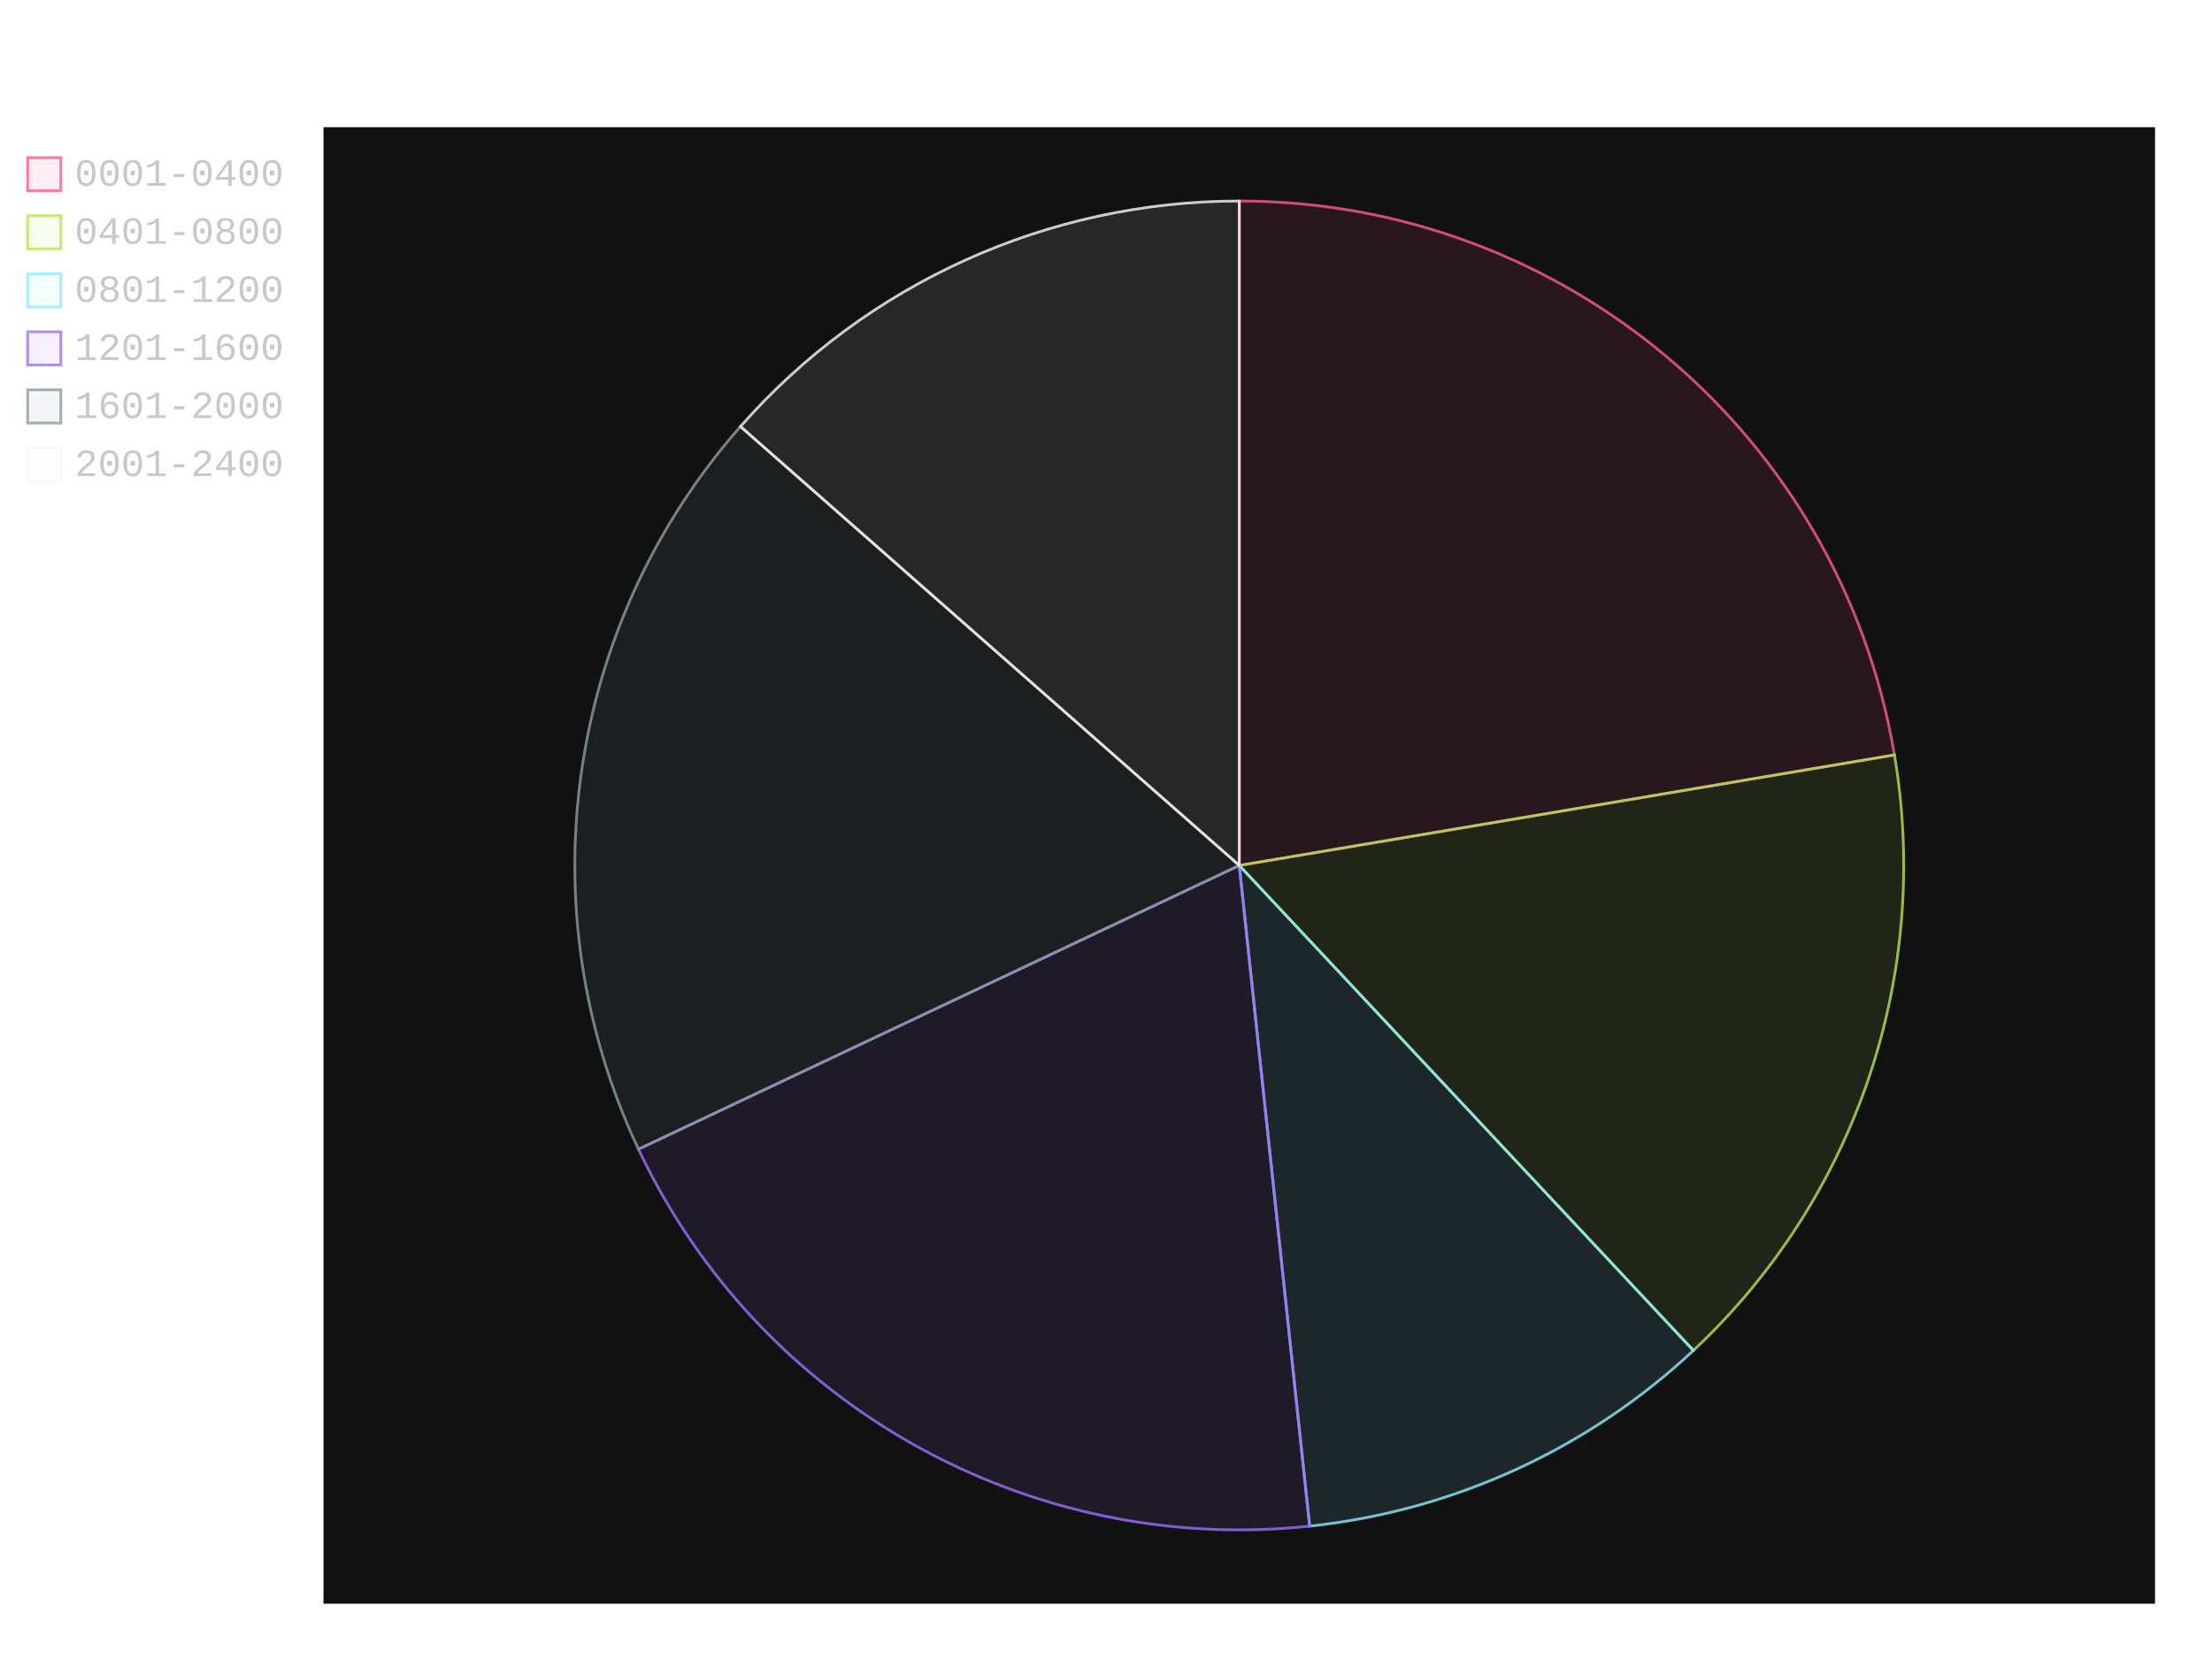
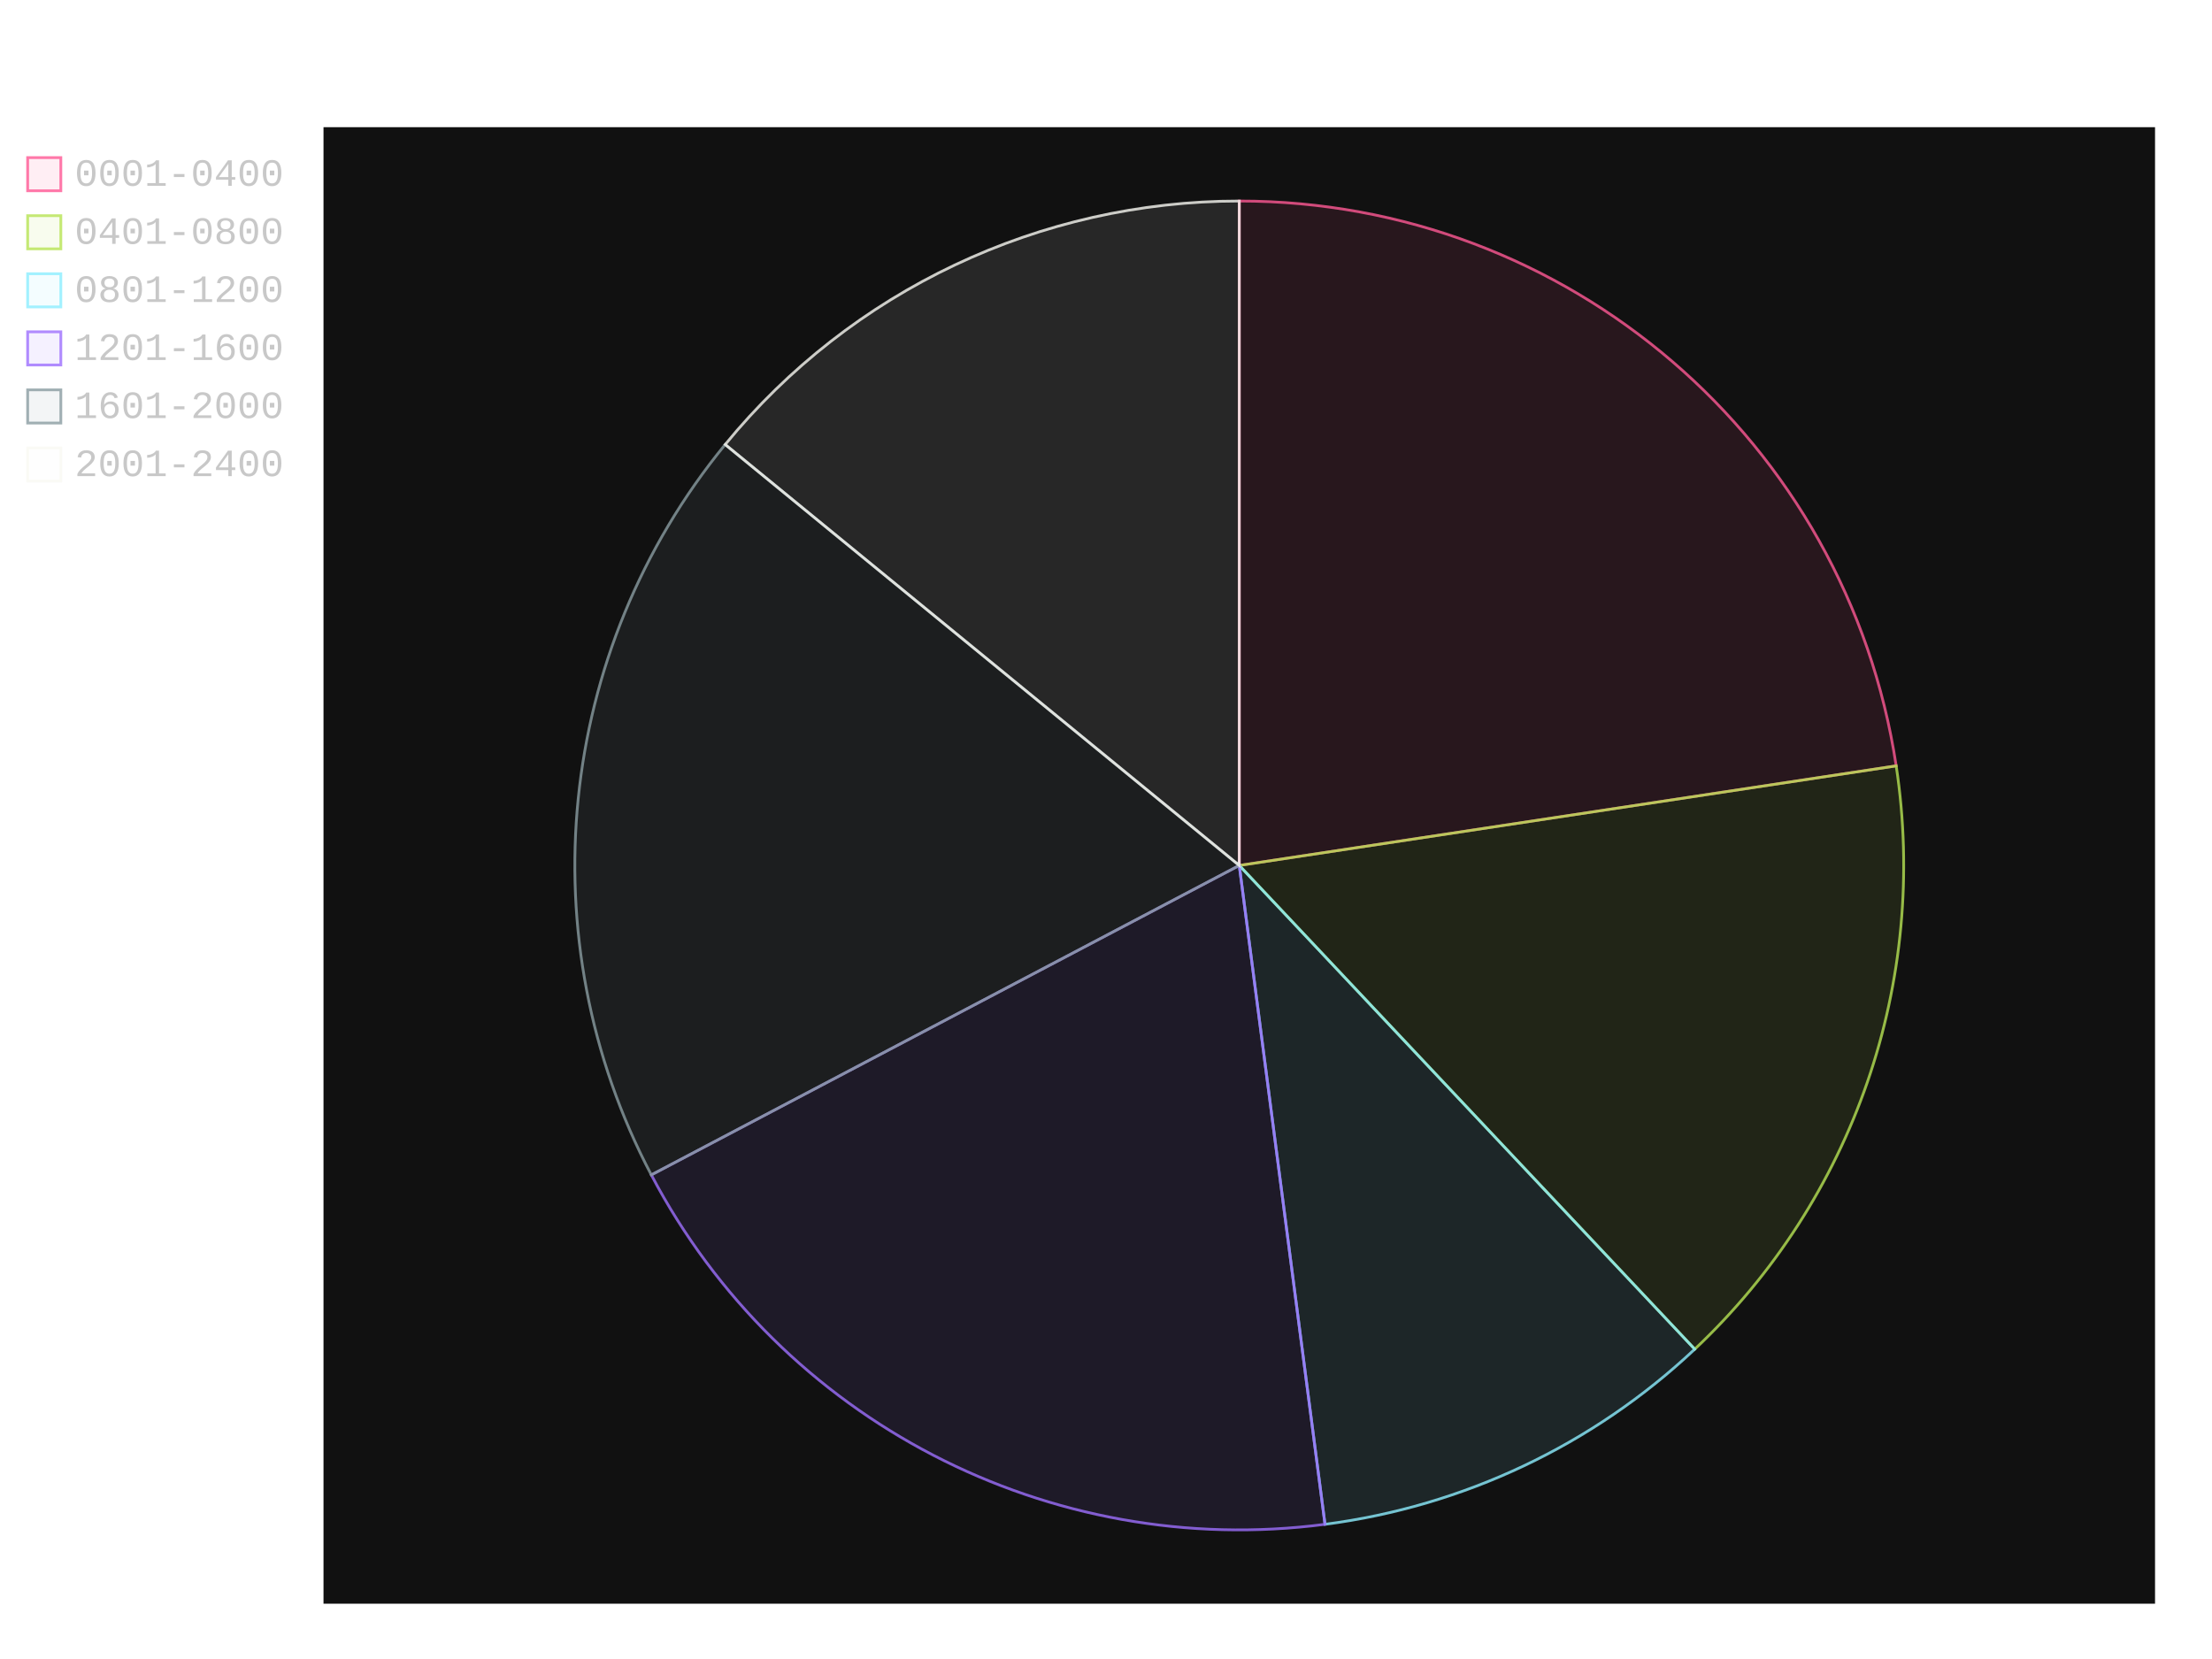
- <svg xmlns="http://www.w3.org/2000/svg" id="chart-e63bbf19-f978-44c3-9598-1342381f7228" class="pygal-chart" viewBox="0 0 800 600">
+ <svg xmlns="http://www.w3.org/2000/svg" id="chart-20311ed2-91bb-4514-a310-4ce2997046bc" class="pygal-chart" viewBox="0 0 800 600">
  <defs>
-     <style type="text/css">#chart-e63bbf19-f978-44c3-9598-1342381f7228{-webkit-user-select:none;-webkit-font-smoothing:antialiased;font-family:Consolas,"Liberation Mono",Menlo,Courier,monospace}#chart-e63bbf19-f978-44c3-9598-1342381f7228 .title{font-family:Consolas,"Liberation Mono",Menlo,Courier,monospace;font-size:16px}#chart-e63bbf19-f978-44c3-9598-1342381f7228 .legends .legend text{font-family:Consolas,"Liberation Mono",Menlo,Courier,monospace;font-size:14px}#chart-e63bbf19-f978-44c3-9598-1342381f7228 .axis text{font-family:Consolas,"Liberation Mono",Menlo,Courier,monospace;font-size:10px}#chart-e63bbf19-f978-44c3-9598-1342381f7228 .axis text.major{font-family:Consolas,"Liberation Mono",Menlo,Courier,monospace;font-size:10px}#chart-e63bbf19-f978-44c3-9598-1342381f7228 .text-overlay text.value{font-family:Consolas,"Liberation Mono",Menlo,Courier,monospace;font-size:16px}#chart-e63bbf19-f978-44c3-9598-1342381f7228 .text-overlay text.label{font-family:Consolas,"Liberation Mono",Menlo,Courier,monospace;font-size:10px}#chart-e63bbf19-f978-44c3-9598-1342381f7228 .tooltip{font-family:Consolas,"Liberation Mono",Menlo,Courier,monospace;font-size:14px}#chart-e63bbf19-f978-44c3-9598-1342381f7228 text.no_data{font-family:Consolas,"Liberation Mono",Menlo,Courier,monospace;font-size:64px}
- #chart-e63bbf19-f978-44c3-9598-1342381f7228{background-color:transparent}#chart-e63bbf19-f978-44c3-9598-1342381f7228 path,#chart-e63bbf19-f978-44c3-9598-1342381f7228 line,#chart-e63bbf19-f978-44c3-9598-1342381f7228 rect,#chart-e63bbf19-f978-44c3-9598-1342381f7228 circle{-webkit-transition:0.3s ease-out;-moz-transition:0.3s ease-out;transition:0.3s ease-out}#chart-e63bbf19-f978-44c3-9598-1342381f7228 .graph &gt; .background{fill:transparent}#chart-e63bbf19-f978-44c3-9598-1342381f7228 .plot &gt; .background{fill:#111}#chart-e63bbf19-f978-44c3-9598-1342381f7228 .graph{fill:rgba(200,200,200,1)}#chart-e63bbf19-f978-44c3-9598-1342381f7228 text.no_data{fill:rgba(255,255,255,1)}#chart-e63bbf19-f978-44c3-9598-1342381f7228 .title{fill:rgba(255,255,255,1)}#chart-e63bbf19-f978-44c3-9598-1342381f7228 .legends .legend text{fill:rgba(200,200,200,1)}#chart-e63bbf19-f978-44c3-9598-1342381f7228 .legends .legend:hover text{fill:rgba(255,255,255,1)}#chart-e63bbf19-f978-44c3-9598-1342381f7228 .axis .line{stroke:rgba(255,255,255,1)}#chart-e63bbf19-f978-44c3-9598-1342381f7228 .axis .guide.line{stroke:#555}#chart-e63bbf19-f978-44c3-9598-1342381f7228 .axis .major.line{stroke:rgba(200,200,200,1)}#chart-e63bbf19-f978-44c3-9598-1342381f7228 .axis text.major{fill:rgba(255,255,255,1)}#chart-e63bbf19-f978-44c3-9598-1342381f7228 .axis.y .guides:hover .guide.line,#chart-e63bbf19-f978-44c3-9598-1342381f7228 .line-graph .axis.x .guides:hover .guide.line,#chart-e63bbf19-f978-44c3-9598-1342381f7228 .stackedline-graph .axis.x .guides:hover .guide.line,#chart-e63bbf19-f978-44c3-9598-1342381f7228 .xy-graph .axis.x .guides:hover .guide.line{stroke:rgba(255,255,255,1)}#chart-e63bbf19-f978-44c3-9598-1342381f7228 .axis .guides:hover text{fill:rgba(255,255,255,1)}#chart-e63bbf19-f978-44c3-9598-1342381f7228 .reactive{fill-opacity:.1;stroke-opacity:.8;stroke-width:1}#chart-e63bbf19-f978-44c3-9598-1342381f7228 .ci{stroke:rgba(200,200,200,1)}#chart-e63bbf19-f978-44c3-9598-1342381f7228 .reactive.active,#chart-e63bbf19-f978-44c3-9598-1342381f7228 .active .reactive{fill-opacity:.75;stroke-opacity:.9;stroke-width:4}#chart-e63bbf19-f978-44c3-9598-1342381f7228 .ci .reactive.active{stroke-width:1.5}#chart-e63bbf19-f978-44c3-9598-1342381f7228 .series text{fill:rgba(255,255,255,1)}#chart-e63bbf19-f978-44c3-9598-1342381f7228 .tooltip rect{fill:#111;stroke:rgba(255,255,255,1);-webkit-transition:opacity 0.3s ease-out;-moz-transition:opacity 0.3s ease-out;transition:opacity 0.3s ease-out}#chart-e63bbf19-f978-44c3-9598-1342381f7228 .tooltip .label{fill:rgba(200,200,200,1)}#chart-e63bbf19-f978-44c3-9598-1342381f7228 .tooltip .label{fill:rgba(200,200,200,1)}#chart-e63bbf19-f978-44c3-9598-1342381f7228 .tooltip .legend{font-size:.8em;fill:#555}#chart-e63bbf19-f978-44c3-9598-1342381f7228 .tooltip .x_label{font-size:.6em;fill:rgba(255,255,255,1)}#chart-e63bbf19-f978-44c3-9598-1342381f7228 .tooltip .xlink{font-size:.5em;text-decoration:underline}#chart-e63bbf19-f978-44c3-9598-1342381f7228 .tooltip .value{font-size:1.5em}#chart-e63bbf19-f978-44c3-9598-1342381f7228 .bound{font-size:.5em}#chart-e63bbf19-f978-44c3-9598-1342381f7228 .max-value{font-size:.75em;fill:#555}#chart-e63bbf19-f978-44c3-9598-1342381f7228 .map-element{fill:#111;stroke:#555 !important}#chart-e63bbf19-f978-44c3-9598-1342381f7228 .map-element .reactive{fill-opacity:inherit;stroke-opacity:inherit}#chart-e63bbf19-f978-44c3-9598-1342381f7228 .color-0,#chart-e63bbf19-f978-44c3-9598-1342381f7228 .color-0 a:visited{stroke:#ff5995;fill:#ff5995}#chart-e63bbf19-f978-44c3-9598-1342381f7228 .color-1,#chart-e63bbf19-f978-44c3-9598-1342381f7228 .color-1 a:visited{stroke:#b6e354;fill:#b6e354}#chart-e63bbf19-f978-44c3-9598-1342381f7228 .color-2,#chart-e63bbf19-f978-44c3-9598-1342381f7228 .color-2 a:visited{stroke:#8cedff;fill:#8cedff}#chart-e63bbf19-f978-44c3-9598-1342381f7228 .color-3,#chart-e63bbf19-f978-44c3-9598-1342381f7228 .color-3 a:visited{stroke:#9e6ffe;fill:#9e6ffe}#chart-e63bbf19-f978-44c3-9598-1342381f7228 .color-4,#chart-e63bbf19-f978-44c3-9598-1342381f7228 .color-4 a:visited{stroke:#899ca1;fill:#899ca1}#chart-e63bbf19-f978-44c3-9598-1342381f7228 .color-5,#chart-e63bbf19-f978-44c3-9598-1342381f7228 .color-5 a:visited{stroke:#f8f8f2;fill:#f8f8f2}#chart-e63bbf19-f978-44c3-9598-1342381f7228 .text-overlay .color-0 text{fill:black}#chart-e63bbf19-f978-44c3-9598-1342381f7228 .text-overlay .color-1 text{fill:black}#chart-e63bbf19-f978-44c3-9598-1342381f7228 .text-overlay .color-2 text{fill:black}#chart-e63bbf19-f978-44c3-9598-1342381f7228 .text-overlay .color-3 text{fill:black}#chart-e63bbf19-f978-44c3-9598-1342381f7228 .text-overlay .color-4 text{fill:black}#chart-e63bbf19-f978-44c3-9598-1342381f7228 .text-overlay .color-5 text{fill:black}
- #chart-e63bbf19-f978-44c3-9598-1342381f7228 text.no_data{text-anchor:middle}#chart-e63bbf19-f978-44c3-9598-1342381f7228 .guide.line{fill:none}#chart-e63bbf19-f978-44c3-9598-1342381f7228 .centered{text-anchor:middle}#chart-e63bbf19-f978-44c3-9598-1342381f7228 .title{text-anchor:middle}#chart-e63bbf19-f978-44c3-9598-1342381f7228 .legends .legend text{fill-opacity:1}#chart-e63bbf19-f978-44c3-9598-1342381f7228 .axis.x text{text-anchor:middle}#chart-e63bbf19-f978-44c3-9598-1342381f7228 .axis.x:not(.web) text[transform]{text-anchor:start}#chart-e63bbf19-f978-44c3-9598-1342381f7228 .axis.x:not(.web) text[transform].backwards{text-anchor:end}#chart-e63bbf19-f978-44c3-9598-1342381f7228 .axis.y text{text-anchor:end}#chart-e63bbf19-f978-44c3-9598-1342381f7228 .axis.y text[transform].backwards{text-anchor:start}#chart-e63bbf19-f978-44c3-9598-1342381f7228 .axis.y2 text{text-anchor:start}#chart-e63bbf19-f978-44c3-9598-1342381f7228 .axis.y2 text[transform].backwards{text-anchor:end}#chart-e63bbf19-f978-44c3-9598-1342381f7228 .axis .guide.line{stroke-dasharray:4,4;stroke:black}#chart-e63bbf19-f978-44c3-9598-1342381f7228 .axis .major.guide.line{stroke-dasharray:6,6;stroke:black}#chart-e63bbf19-f978-44c3-9598-1342381f7228 .horizontal .axis.y .guide.line,#chart-e63bbf19-f978-44c3-9598-1342381f7228 .horizontal .axis.y2 .guide.line,#chart-e63bbf19-f978-44c3-9598-1342381f7228 .vertical .axis.x .guide.line{opacity:0}#chart-e63bbf19-f978-44c3-9598-1342381f7228 .horizontal .axis.always_show .guide.line,#chart-e63bbf19-f978-44c3-9598-1342381f7228 .vertical .axis.always_show .guide.line{opacity:1 !important}#chart-e63bbf19-f978-44c3-9598-1342381f7228 .axis.y .guides:hover .guide.line,#chart-e63bbf19-f978-44c3-9598-1342381f7228 .axis.y2 .guides:hover .guide.line,#chart-e63bbf19-f978-44c3-9598-1342381f7228 .axis.x .guides:hover .guide.line{opacity:1}#chart-e63bbf19-f978-44c3-9598-1342381f7228 .axis .guides:hover text{opacity:1}#chart-e63bbf19-f978-44c3-9598-1342381f7228 .nofill{fill:none}#chart-e63bbf19-f978-44c3-9598-1342381f7228 .subtle-fill{fill-opacity:.2}#chart-e63bbf19-f978-44c3-9598-1342381f7228 .dot{stroke-width:1px;fill-opacity:1;stroke-opacity:1}#chart-e63bbf19-f978-44c3-9598-1342381f7228 .dot.active{stroke-width:5px}#chart-e63bbf19-f978-44c3-9598-1342381f7228 .dot.negative{fill:transparent}#chart-e63bbf19-f978-44c3-9598-1342381f7228 text,#chart-e63bbf19-f978-44c3-9598-1342381f7228 tspan{stroke:none !important}#chart-e63bbf19-f978-44c3-9598-1342381f7228 .series text.active{opacity:1}#chart-e63bbf19-f978-44c3-9598-1342381f7228 .tooltip rect{fill-opacity:.95;stroke-width:.5}#chart-e63bbf19-f978-44c3-9598-1342381f7228 .tooltip text{fill-opacity:1}#chart-e63bbf19-f978-44c3-9598-1342381f7228 .showable{visibility:hidden}#chart-e63bbf19-f978-44c3-9598-1342381f7228 .showable.shown{visibility:visible}#chart-e63bbf19-f978-44c3-9598-1342381f7228 .gauge-background{fill:rgba(229,229,229,1);stroke:none}#chart-e63bbf19-f978-44c3-9598-1342381f7228 .bg-lines{stroke:transparent;stroke-width:2px}</style>
+     <style type="text/css">#chart-20311ed2-91bb-4514-a310-4ce2997046bc{-webkit-user-select:none;-webkit-font-smoothing:antialiased;font-family:Consolas,"Liberation Mono",Menlo,Courier,monospace}#chart-20311ed2-91bb-4514-a310-4ce2997046bc .title{font-family:Consolas,"Liberation Mono",Menlo,Courier,monospace;font-size:16px}#chart-20311ed2-91bb-4514-a310-4ce2997046bc .legends .legend text{font-family:Consolas,"Liberation Mono",Menlo,Courier,monospace;font-size:14px}#chart-20311ed2-91bb-4514-a310-4ce2997046bc .axis text{font-family:Consolas,"Liberation Mono",Menlo,Courier,monospace;font-size:10px}#chart-20311ed2-91bb-4514-a310-4ce2997046bc .axis text.major{font-family:Consolas,"Liberation Mono",Menlo,Courier,monospace;font-size:10px}#chart-20311ed2-91bb-4514-a310-4ce2997046bc .text-overlay text.value{font-family:Consolas,"Liberation Mono",Menlo,Courier,monospace;font-size:16px}#chart-20311ed2-91bb-4514-a310-4ce2997046bc .text-overlay text.label{font-family:Consolas,"Liberation Mono",Menlo,Courier,monospace;font-size:10px}#chart-20311ed2-91bb-4514-a310-4ce2997046bc .tooltip{font-family:Consolas,"Liberation Mono",Menlo,Courier,monospace;font-size:14px}#chart-20311ed2-91bb-4514-a310-4ce2997046bc text.no_data{font-family:Consolas,"Liberation Mono",Menlo,Courier,monospace;font-size:64px}
+ #chart-20311ed2-91bb-4514-a310-4ce2997046bc{background-color:transparent}#chart-20311ed2-91bb-4514-a310-4ce2997046bc path,#chart-20311ed2-91bb-4514-a310-4ce2997046bc line,#chart-20311ed2-91bb-4514-a310-4ce2997046bc rect,#chart-20311ed2-91bb-4514-a310-4ce2997046bc circle{-webkit-transition:0.3s ease-out;-moz-transition:0.3s ease-out;transition:0.3s ease-out}#chart-20311ed2-91bb-4514-a310-4ce2997046bc .graph &gt; .background{fill:transparent}#chart-20311ed2-91bb-4514-a310-4ce2997046bc .plot &gt; .background{fill:#111}#chart-20311ed2-91bb-4514-a310-4ce2997046bc .graph{fill:rgba(200,200,200,1)}#chart-20311ed2-91bb-4514-a310-4ce2997046bc text.no_data{fill:rgba(255,255,255,1)}#chart-20311ed2-91bb-4514-a310-4ce2997046bc .title{fill:rgba(255,255,255,1)}#chart-20311ed2-91bb-4514-a310-4ce2997046bc .legends .legend text{fill:rgba(200,200,200,1)}#chart-20311ed2-91bb-4514-a310-4ce2997046bc .legends .legend:hover text{fill:rgba(255,255,255,1)}#chart-20311ed2-91bb-4514-a310-4ce2997046bc .axis .line{stroke:rgba(255,255,255,1)}#chart-20311ed2-91bb-4514-a310-4ce2997046bc .axis .guide.line{stroke:#555}#chart-20311ed2-91bb-4514-a310-4ce2997046bc .axis .major.line{stroke:rgba(200,200,200,1)}#chart-20311ed2-91bb-4514-a310-4ce2997046bc .axis text.major{fill:rgba(255,255,255,1)}#chart-20311ed2-91bb-4514-a310-4ce2997046bc .axis.y .guides:hover .guide.line,#chart-20311ed2-91bb-4514-a310-4ce2997046bc .line-graph .axis.x .guides:hover .guide.line,#chart-20311ed2-91bb-4514-a310-4ce2997046bc .stackedline-graph .axis.x .guides:hover .guide.line,#chart-20311ed2-91bb-4514-a310-4ce2997046bc .xy-graph .axis.x .guides:hover .guide.line{stroke:rgba(255,255,255,1)}#chart-20311ed2-91bb-4514-a310-4ce2997046bc .axis .guides:hover text{fill:rgba(255,255,255,1)}#chart-20311ed2-91bb-4514-a310-4ce2997046bc .reactive{fill-opacity:.1;stroke-opacity:.8;stroke-width:1}#chart-20311ed2-91bb-4514-a310-4ce2997046bc .ci{stroke:rgba(200,200,200,1)}#chart-20311ed2-91bb-4514-a310-4ce2997046bc .reactive.active,#chart-20311ed2-91bb-4514-a310-4ce2997046bc .active .reactive{fill-opacity:.75;stroke-opacity:.9;stroke-width:4}#chart-20311ed2-91bb-4514-a310-4ce2997046bc .ci .reactive.active{stroke-width:1.5}#chart-20311ed2-91bb-4514-a310-4ce2997046bc .series text{fill:rgba(255,255,255,1)}#chart-20311ed2-91bb-4514-a310-4ce2997046bc .tooltip rect{fill:#111;stroke:rgba(255,255,255,1);-webkit-transition:opacity 0.3s ease-out;-moz-transition:opacity 0.3s ease-out;transition:opacity 0.3s ease-out}#chart-20311ed2-91bb-4514-a310-4ce2997046bc .tooltip .label{fill:rgba(200,200,200,1)}#chart-20311ed2-91bb-4514-a310-4ce2997046bc .tooltip .label{fill:rgba(200,200,200,1)}#chart-20311ed2-91bb-4514-a310-4ce2997046bc .tooltip .legend{font-size:.8em;fill:#555}#chart-20311ed2-91bb-4514-a310-4ce2997046bc .tooltip .x_label{font-size:.6em;fill:rgba(255,255,255,1)}#chart-20311ed2-91bb-4514-a310-4ce2997046bc .tooltip .xlink{font-size:.5em;text-decoration:underline}#chart-20311ed2-91bb-4514-a310-4ce2997046bc .tooltip .value{font-size:1.5em}#chart-20311ed2-91bb-4514-a310-4ce2997046bc .bound{font-size:.5em}#chart-20311ed2-91bb-4514-a310-4ce2997046bc .max-value{font-size:.75em;fill:#555}#chart-20311ed2-91bb-4514-a310-4ce2997046bc .map-element{fill:#111;stroke:#555 !important}#chart-20311ed2-91bb-4514-a310-4ce2997046bc .map-element .reactive{fill-opacity:inherit;stroke-opacity:inherit}#chart-20311ed2-91bb-4514-a310-4ce2997046bc .color-0,#chart-20311ed2-91bb-4514-a310-4ce2997046bc .color-0 a:visited{stroke:#ff5995;fill:#ff5995}#chart-20311ed2-91bb-4514-a310-4ce2997046bc .color-1,#chart-20311ed2-91bb-4514-a310-4ce2997046bc .color-1 a:visited{stroke:#b6e354;fill:#b6e354}#chart-20311ed2-91bb-4514-a310-4ce2997046bc .color-2,#chart-20311ed2-91bb-4514-a310-4ce2997046bc .color-2 a:visited{stroke:#8cedff;fill:#8cedff}#chart-20311ed2-91bb-4514-a310-4ce2997046bc .color-3,#chart-20311ed2-91bb-4514-a310-4ce2997046bc .color-3 a:visited{stroke:#9e6ffe;fill:#9e6ffe}#chart-20311ed2-91bb-4514-a310-4ce2997046bc .color-4,#chart-20311ed2-91bb-4514-a310-4ce2997046bc .color-4 a:visited{stroke:#899ca1;fill:#899ca1}#chart-20311ed2-91bb-4514-a310-4ce2997046bc .color-5,#chart-20311ed2-91bb-4514-a310-4ce2997046bc .color-5 a:visited{stroke:#f8f8f2;fill:#f8f8f2}#chart-20311ed2-91bb-4514-a310-4ce2997046bc .text-overlay .color-0 text{fill:black}#chart-20311ed2-91bb-4514-a310-4ce2997046bc .text-overlay .color-1 text{fill:black}#chart-20311ed2-91bb-4514-a310-4ce2997046bc .text-overlay .color-2 text{fill:black}#chart-20311ed2-91bb-4514-a310-4ce2997046bc .text-overlay .color-3 text{fill:black}#chart-20311ed2-91bb-4514-a310-4ce2997046bc .text-overlay .color-4 text{fill:black}#chart-20311ed2-91bb-4514-a310-4ce2997046bc .text-overlay .color-5 text{fill:black}
+ #chart-20311ed2-91bb-4514-a310-4ce2997046bc text.no_data{text-anchor:middle}#chart-20311ed2-91bb-4514-a310-4ce2997046bc .guide.line{fill:none}#chart-20311ed2-91bb-4514-a310-4ce2997046bc .centered{text-anchor:middle}#chart-20311ed2-91bb-4514-a310-4ce2997046bc .title{text-anchor:middle}#chart-20311ed2-91bb-4514-a310-4ce2997046bc .legends .legend text{fill-opacity:1}#chart-20311ed2-91bb-4514-a310-4ce2997046bc .axis.x text{text-anchor:middle}#chart-20311ed2-91bb-4514-a310-4ce2997046bc .axis.x:not(.web) text[transform]{text-anchor:start}#chart-20311ed2-91bb-4514-a310-4ce2997046bc .axis.x:not(.web) text[transform].backwards{text-anchor:end}#chart-20311ed2-91bb-4514-a310-4ce2997046bc .axis.y text{text-anchor:end}#chart-20311ed2-91bb-4514-a310-4ce2997046bc .axis.y text[transform].backwards{text-anchor:start}#chart-20311ed2-91bb-4514-a310-4ce2997046bc .axis.y2 text{text-anchor:start}#chart-20311ed2-91bb-4514-a310-4ce2997046bc .axis.y2 text[transform].backwards{text-anchor:end}#chart-20311ed2-91bb-4514-a310-4ce2997046bc .axis .guide.line{stroke-dasharray:4,4;stroke:black}#chart-20311ed2-91bb-4514-a310-4ce2997046bc .axis .major.guide.line{stroke-dasharray:6,6;stroke:black}#chart-20311ed2-91bb-4514-a310-4ce2997046bc .horizontal .axis.y .guide.line,#chart-20311ed2-91bb-4514-a310-4ce2997046bc .horizontal .axis.y2 .guide.line,#chart-20311ed2-91bb-4514-a310-4ce2997046bc .vertical .axis.x .guide.line{opacity:0}#chart-20311ed2-91bb-4514-a310-4ce2997046bc .horizontal .axis.always_show .guide.line,#chart-20311ed2-91bb-4514-a310-4ce2997046bc .vertical .axis.always_show .guide.line{opacity:1 !important}#chart-20311ed2-91bb-4514-a310-4ce2997046bc .axis.y .guides:hover .guide.line,#chart-20311ed2-91bb-4514-a310-4ce2997046bc .axis.y2 .guides:hover .guide.line,#chart-20311ed2-91bb-4514-a310-4ce2997046bc .axis.x .guides:hover .guide.line{opacity:1}#chart-20311ed2-91bb-4514-a310-4ce2997046bc .axis .guides:hover text{opacity:1}#chart-20311ed2-91bb-4514-a310-4ce2997046bc .nofill{fill:none}#chart-20311ed2-91bb-4514-a310-4ce2997046bc .subtle-fill{fill-opacity:.2}#chart-20311ed2-91bb-4514-a310-4ce2997046bc .dot{stroke-width:1px;fill-opacity:1;stroke-opacity:1}#chart-20311ed2-91bb-4514-a310-4ce2997046bc .dot.active{stroke-width:5px}#chart-20311ed2-91bb-4514-a310-4ce2997046bc .dot.negative{fill:transparent}#chart-20311ed2-91bb-4514-a310-4ce2997046bc text,#chart-20311ed2-91bb-4514-a310-4ce2997046bc tspan{stroke:none !important}#chart-20311ed2-91bb-4514-a310-4ce2997046bc .series text.active{opacity:1}#chart-20311ed2-91bb-4514-a310-4ce2997046bc .tooltip rect{fill-opacity:.95;stroke-width:.5}#chart-20311ed2-91bb-4514-a310-4ce2997046bc .tooltip text{fill-opacity:1}#chart-20311ed2-91bb-4514-a310-4ce2997046bc .showable{visibility:hidden}#chart-20311ed2-91bb-4514-a310-4ce2997046bc .showable.shown{visibility:visible}#chart-20311ed2-91bb-4514-a310-4ce2997046bc .gauge-background{fill:rgba(229,229,229,1);stroke:none}#chart-20311ed2-91bb-4514-a310-4ce2997046bc .bg-lines{stroke:transparent;stroke-width:2px}</style>
  </defs>
  <g class="graph pie-graph vertical">
    <rect x="0" y="0" width="800" height="600" class="background" />
    <g transform="translate(117, 46)" class="plot">
      <rect x="0" y="0" width="662.4" height="534" class="background" />
      <g class="series serie-0 color-0">
        <g class="slices">
          <g class="slice">
-             <path d="M331.2 26.7 A240.3 240.3 0 0 1 568.151 227.023 L331.2 267 A0 0 0 0 0 331.2 267 z" class="slice reactive tooltip-trigger" />
+             <path d="M331.2 26.7 A240.3 240.3 0 0 1 568.785 230.981 L331.2 267 A0 0 0 0 0 331.2 267 z" class="slice reactive tooltip-trigger" />
          </g>
        </g>
      </g>
      <g class="series serie-1 color-1">
        <g class="slices">
          <g class="slice">
-             <path d="M568.151 227.023 A240.3 240.3 0 0 1 495.441 442.411 L331.2 267 A0 0 0 0 0 331.2 267 z" class="slice reactive tooltip-trigger" />
+             <path d="M568.785 230.981 A240.3 240.3 0 0 1 495.928 441.953 L331.2 267 A0 0 0 0 0 331.2 267 z" class="slice reactive tooltip-trigger" />
          </g>
        </g>
      </g>
      <g class="series serie-2 color-2">
        <g class="slices">
          <g class="slice">
-             <path d="M495.441 442.411 A240.3 240.3 0 0 1 356.659 505.948 L331.2 267 A0 0 0 0 0 331.2 267 z" class="slice reactive tooltip-trigger" />
+             <path d="M495.928 441.953 A240.3 240.3 0 0 1 362.207 505.291 L331.2 267 A0 0 0 0 0 331.2 267 z" class="slice reactive tooltip-trigger" />
          </g>
        </g>
      </g>
      <g class="series serie-3 color-3">
        <g class="slices">
          <g class="slice">
-             <path d="M356.659 505.948 A240.3 240.3 0 0 1 113.913 369.618 L331.2 267 A0 0 0 0 0 331.2 267 z" class="slice reactive tooltip-trigger" />
+             <path d="M362.207 505.291 A240.3 240.3 0 0 1 118.554 378.919 L331.2 267 A0 0 0 0 0 331.2 267 z" class="slice reactive tooltip-trigger" />
          </g>
        </g>
      </g>
      <g class="series serie-4 color-4">
        <g class="slices">
          <g class="slice">
-             <path d="M113.913 369.618 A240.3 240.3 0 0 1 150.8 108.255 L331.2 267 A0 0 0 0 0 331.2 267 z" class="slice reactive tooltip-trigger" />
+             <path d="M118.554 378.919 A240.3 240.3 0 0 1 145.274 114.765 L331.2 267 A0 0 0 0 0 331.2 267 z" class="slice reactive tooltip-trigger" />
          </g>
        </g>
      </g>
      <g class="series serie-5 color-5">
        <g class="slices">
          <g class="slice">
-             <path d="M150.8 108.255 A240.3 240.3 0 0 1 331.2 26.7 L331.2 267 A0 0 0 0 0 331.2 267 z" class="slice reactive tooltip-trigger" />
+             <path d="M145.274 114.765 A240.3 240.3 0 0 1 331.2 26.7 L331.2 267 A0 0 0 0 0 331.2 267 z" class="slice reactive tooltip-trigger" />
          </g>
        </g>
      </g>
    </g>
    <g class="titles">
      <text x="400.0" y="26" class="title plot_title">Distribution of timings</text>
    </g>
    <g transform="translate(117, 46)" class="plot overlay">
      <g class="series serie-0 color-0" />
      <g class="series serie-1 color-1" />
      <g class="series serie-2 color-2" />
      <g class="series serie-3 color-3" />
      <g class="series serie-4 color-4" />
      <g class="series serie-5 color-5" />
    </g>
    <g transform="translate(117, 46)" class="plot text-overlay">
      <g class="series serie-0 color-0" />
      <g class="series serie-1 color-1" />
      <g class="series serie-2 color-2" />
      <g class="series serie-3 color-3" />
      <g class="series serie-4 color-4" />
      <g class="series serie-5 color-5" />
    </g>
    <g transform="translate(117, 46)" class="plot tooltip-overlay">
      <g transform="translate(0 0)" style="opacity: 0" class="tooltip">
        <rect rx="0" ry="0" width="0" height="0" class="tooltip-box" />
        <g class="text" />
      </g>
    </g>
    <g transform="translate(10, 56)" class="legends">
      <g id="activate-serie-0" class="legend reactive activate-serie">
        <rect x="0.0" y="1.0" width="12" height="12" class="color-0 reactive" />
        <text x="17.0" y="11.2">0001-0400</text>
      </g>
      <g id="activate-serie-1" class="legend reactive activate-serie">
        <rect x="0.0" y="22.0" width="12" height="12" class="color-1 reactive" />
        <text x="17.0" y="32.2">0401-0800</text>
      </g>
      <g id="activate-serie-2" class="legend reactive activate-serie">
        <rect x="0.0" y="43.0" width="12" height="12" class="color-2 reactive" />
        <text x="17.0" y="53.2">0801-1200</text>
      </g>
      <g id="activate-serie-3" class="legend reactive activate-serie">
        <rect x="0.0" y="64.0" width="12" height="12" class="color-3 reactive" />
        <text x="17.0" y="74.2">1201-1600</text>
      </g>
      <g id="activate-serie-4" class="legend reactive activate-serie">
        <rect x="0.0" y="85.0" width="12" height="12" class="color-4 reactive" />
        <text x="17.0" y="95.2">1601-2000</text>
      </g>
      <g id="activate-serie-5" class="legend reactive activate-serie">
        <rect x="0.0" y="106.0" width="12" height="12" class="color-5 reactive" />
        <text x="17.0" y="116.2">2001-2400</text>
      </g>
    </g>
    <g transform="translate(790, 56)" class="legends" />
  </g>
</svg>
